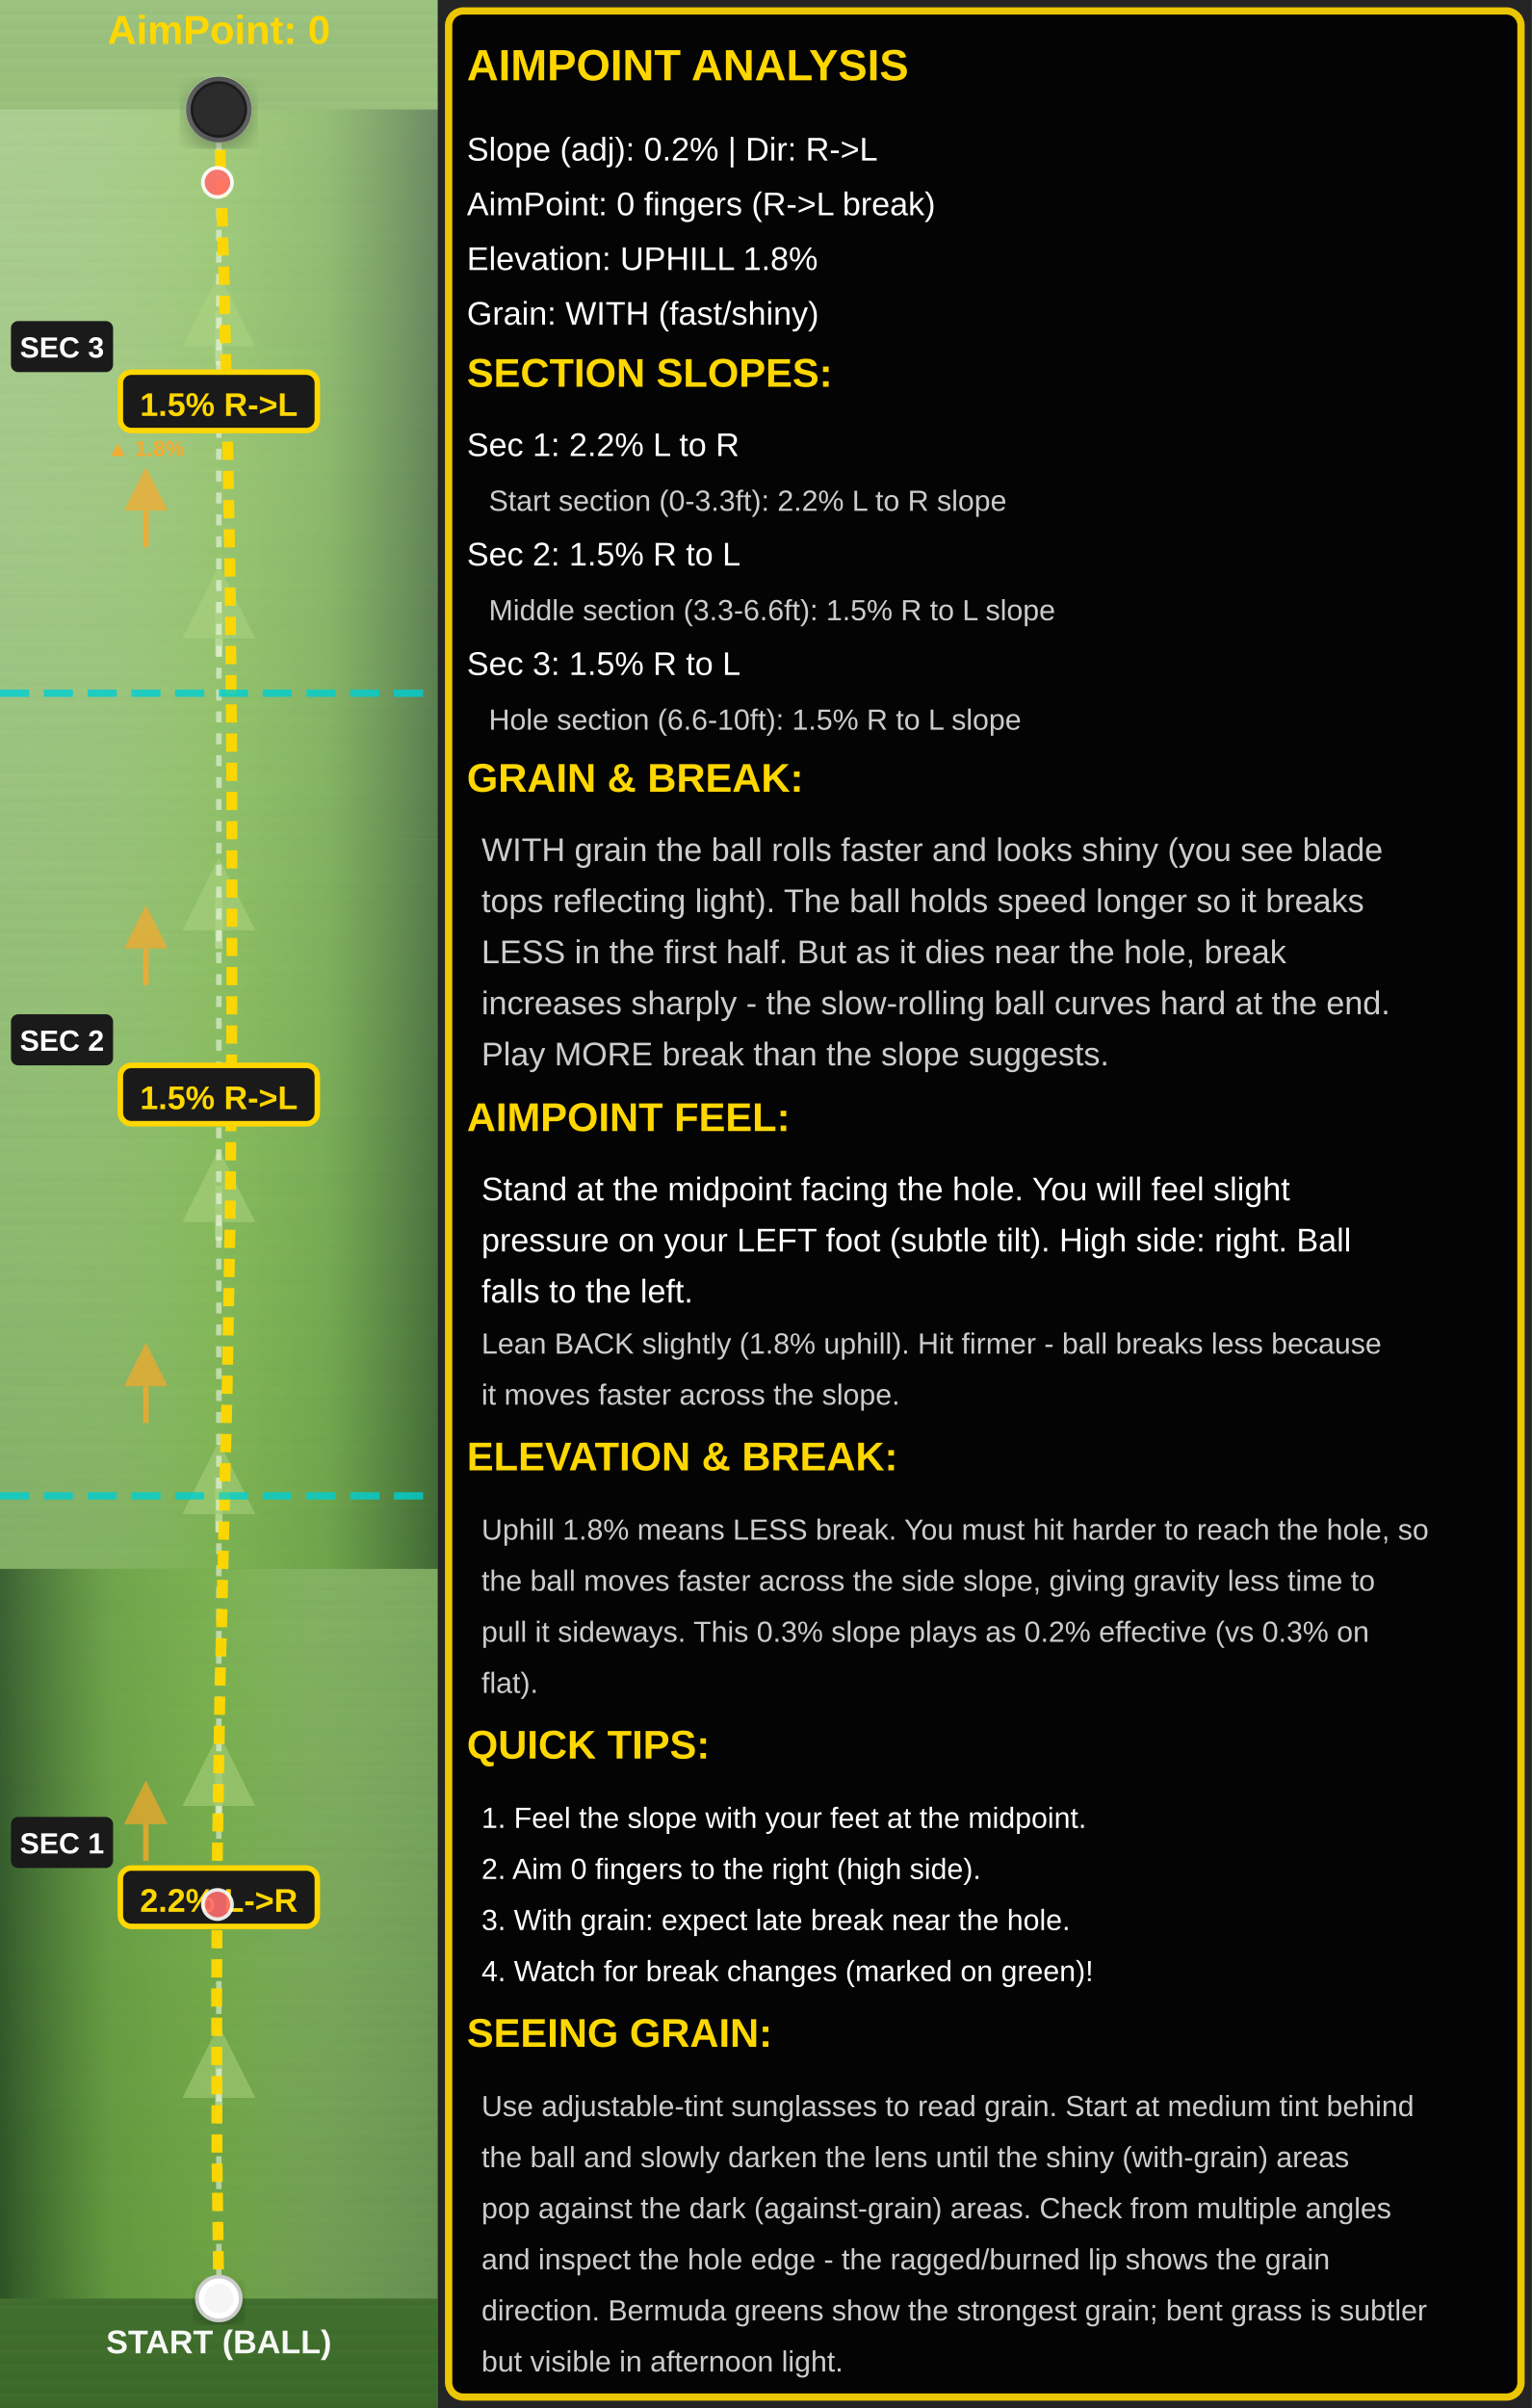
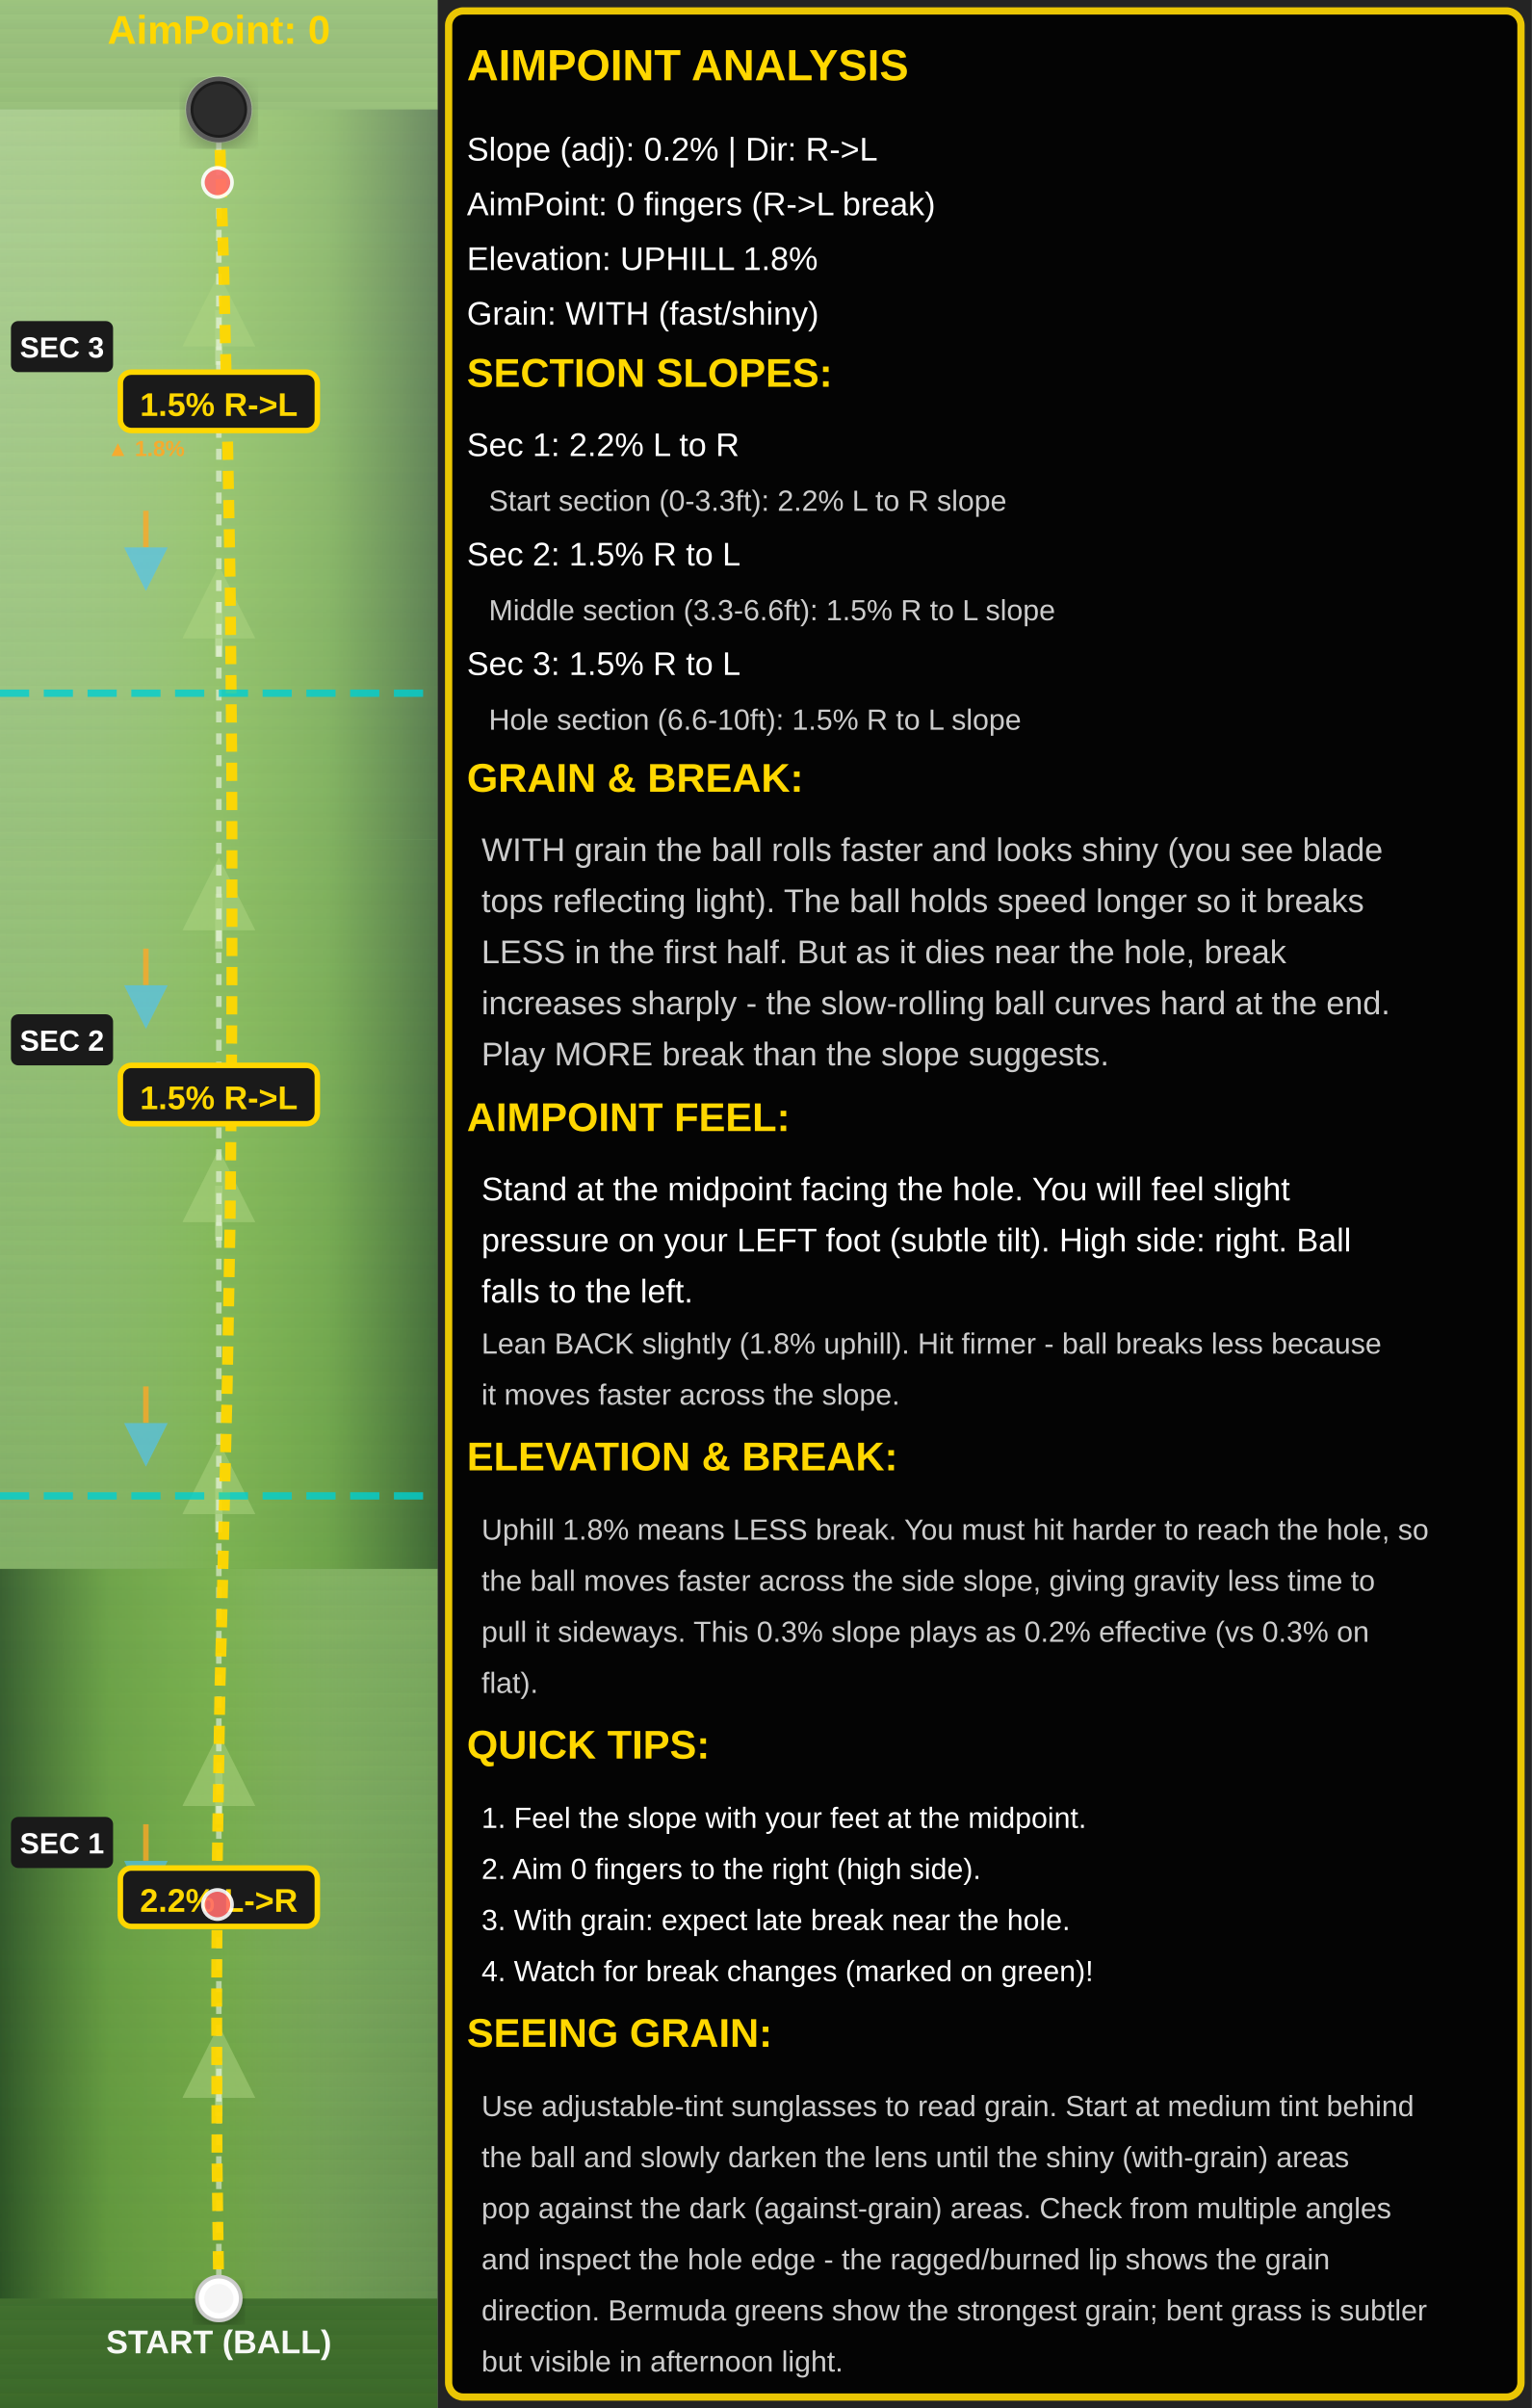
<svg xmlns="http://www.w3.org/2000/svg" width="420" height="660">
  <defs>
    <linearGradient id="baseGreen" x1="0%" y1="0%" x2="0%" y2="100%">
      <stop offset="0%" style="stop-color:#689F38;stop-opacity:1" />
      <stop offset="50%" style="stop-color:#558B2F;stop-opacity:1" />
      <stop offset="100%" style="stop-color:#4A7C27;stop-opacity:1" />
    </linearGradient>
    <linearGradient id="grainGradient" x1="0%" y1="0%" x2="0%" y2="100%">
      <stop offset="0%" style="stop-color:#E8F5E9;stop-opacity:0.6" />
      <stop offset="30%" style="stop-color:#C8E6C9;stop-opacity:0.5" />
      <stop offset="60%" style="stop-color:#A5D6A7;stop-opacity:0.35" />
      <stop offset="100%" style="stop-color:#81C784;stop-opacity:0.2" />
    </linearGradient>
    <linearGradient id="elevationGradient" x1="0%" y1="0%" x2="0%" y2="100%">
      <stop offset="0%" style="stop-color:#AED581;stop-opacity:0.24" />
      <stop offset="50%" style="stop-color:#689F38;stop-opacity:0.52" />
      <stop offset="100%" style="stop-color:#1B3D14;stop-opacity:0.80" />
    </linearGradient>
    <linearGradient id="breakGradientSec1" x1="0%" y1="0%" x2="100%" y2="0%">
      <stop offset="0%" style="stop-color:#1B3D14;stop-opacity:0.888" />
      <stop offset="25%" style="stop-color:#689F38;stop-opacity:0.737" />
      <stop offset="50%" style="stop-color:#8BC34A;stop-opacity:0.586" />
      <stop offset="75%" style="stop-color:#AED581;stop-opacity:0.435" />
      <stop offset="100%" style="stop-color:#C5E1A5;stop-opacity:0.284" />
    </linearGradient>
    <linearGradient id="breakGradientSec2" x1="0%" y1="0%" x2="100%" y2="0%">
      <stop offset="0%" style="stop-color:#C5E1A5;stop-opacity:0.358" />
      <stop offset="25%" style="stop-color:#AED581;stop-opacity:0.444" />
      <stop offset="50%" style="stop-color:#8BC34A;stop-opacity:0.574" />
      <stop offset="75%" style="stop-color:#689F38;stop-opacity:0.682" />
      <stop offset="100%" style="stop-color:#1B3D14;stop-opacity:0.79" />
    </linearGradient>
    <linearGradient id="breakGradientSec3" x1="0%" y1="0%" x2="100%" y2="0%">
      <stop offset="0%" style="stop-color:#C5E1A5;stop-opacity:0.358" />
      <stop offset="25%" style="stop-color:#AED581;stop-opacity:0.444" />
      <stop offset="50%" style="stop-color:#8BC34A;stop-opacity:0.574" />
      <stop offset="75%" style="stop-color:#689F38;stop-opacity:0.682" />
      <stop offset="100%" style="stop-color:#1B3D14;stop-opacity:0.79" />
    </linearGradient>
    <linearGradient id="holeGrainGradient" x1="50%" y1="0%" x2="50%" y2="100%">
      <stop offset="0%" style="stop-color:#FFFFFF;stop-opacity:0.3" />
      <stop offset="50%" style="stop-color:#CCCCCC;stop-opacity:0.5" />
      <stop offset="100%" style="stop-color:#999999;stop-opacity:0.6" />
    </linearGradient>
    <filter id="shadow">
      <feDropShadow dx="0" dy="2" stdDeviation="3" flood-opacity="0.3" />
    </filter>
    <marker id="arrowhead-grain" markerWidth="10" markerHeight="10" refX="5" refY="5" orient="auto">
      <polygon points="0,0 10,5 0,10" fill="#AED581" opacity="0.7" />
    </marker>
    <marker id="arrowhead-elev-up" markerWidth="8" markerHeight="8" refX="4" refY="8" orient="0">
      <polygon points="4,0 8,8 0,8" fill="#FFA726" opacity="0.85" />
    </marker>
    <marker id="arrowhead-elev-down" markerWidth="8" markerHeight="8" refX="4" refY="0" orient="0">
      <polygon points="0,0 8,0 4,8" fill="#4FC3F7" opacity="0.85" />
    </marker>
    <pattern id="grassTexture" x="0" y="0" width="4" height="4" patternUnits="userSpaceOnUse">
      <rect width="4" height="4" fill="url(#baseGreen)" opacity="0.95" />
      <line x1="0" y1="2" x2="4" y2="2" stroke="#5A9B3F" stroke-width="0.5" opacity="0.3" />
    </pattern>
  </defs>
  <rect width="120" height="660" fill="url(#baseGreen)" />
  <rect width="120" height="660" fill="url(#grassTexture)" opacity="0.3" />
  <rect width="120" height="660" fill="url(#elevationGradient)" opacity="0.7" />
  <rect x="0" y="430.0" width="120" height="200.0" fill="url(#breakGradientSec1)" opacity="1.0" />
  <rect x="0" y="230.0" width="120" height="200.0" fill="url(#breakGradientSec2)" opacity="1.0" />
  <rect x="0" y="30" width="120" height="200.0" fill="url(#breakGradientSec3)" opacity="1.0" />
  <rect width="120" height="660" fill="url(#grainGradient)" opacity="0.6" />
  <line x1="60.0" y1="100" x2="60.0" y2="85" stroke="#C5E1A5" stroke-width="2" opacity="0.7" marker-end="url(#arrowhead-grain)" />
  <line x1="60.0" y1="180" x2="60.0" y2="165" stroke="#C5E1A5" stroke-width="2" opacity="0.7" marker-end="url(#arrowhead-grain)" />
  <line x1="60.0" y1="260" x2="60.0" y2="245" stroke="#C5E1A5" stroke-width="2" opacity="0.7" marker-end="url(#arrowhead-grain)" />
  <line x1="60.0" y1="340" x2="60.0" y2="325" stroke="#C5E1A5" stroke-width="2" opacity="0.7" marker-end="url(#arrowhead-grain)" />
  <line x1="60.0" y1="420" x2="60.0" y2="405" stroke="#C5E1A5" stroke-width="2" opacity="0.7" marker-end="url(#arrowhead-grain)" />
  <line x1="60.0" y1="500" x2="60.0" y2="485" stroke="#C5E1A5" stroke-width="2" opacity="0.7" marker-end="url(#arrowhead-grain)" />
  <line x1="60.0" y1="580" x2="60.0" y2="565" stroke="#C5E1A5" stroke-width="2" opacity="0.7" marker-end="url(#arrowhead-grain)" />
-   <line x1="40.0" y1="150" x2="40.0" y2="140" stroke="#FFA726" stroke-width="1.5" opacity="0.77" marker-end="url(#arrowhead-elev-up)" />
-   <line x1="40.0" y1="270" x2="40.0" y2="260" stroke="#FFA726" stroke-width="1.5" opacity="0.77" marker-end="url(#arrowhead-elev-up)" />
-   <line x1="40.0" y1="390" x2="40.0" y2="380" stroke="#FFA726" stroke-width="1.5" opacity="0.77" marker-end="url(#arrowhead-elev-up)" />
-   <line x1="40.0" y1="510" x2="40.0" y2="500" stroke="#FFA726" stroke-width="1.5" opacity="0.77" marker-end="url(#arrowhead-elev-up)" />
+   <line x1="40.0" y1="140" x2="40.0" y2="150" stroke="#FFA726" stroke-width="1.5" opacity="0.77" marker-end="url(#arrowhead-elev-down)" />
+   <line x1="40.0" y1="260" x2="40.0" y2="270" stroke="#FFA726" stroke-width="1.5" opacity="0.77" marker-end="url(#arrowhead-elev-down)" />
+   <line x1="40.0" y1="380" x2="40.0" y2="390" stroke="#FFA726" stroke-width="1.5" opacity="0.77" marker-end="url(#arrowhead-elev-down)" />
+   <line x1="40.0" y1="500" x2="40.0" y2="510" stroke="#FFA726" stroke-width="1.5" opacity="0.77" marker-end="url(#arrowhead-elev-down)" />
  <text x="40.0" y="125" font-family="Arial, sans-serif" font-size="6" fill="#FFA726" text-anchor="middle" font-weight="bold" opacity="0.9">▲ 1.8%</text>
  <line x1="60.0" y1="630" x2="60.0" y2="30.0" stroke="#FFFFFF" stroke-width="1.5" stroke-dasharray="3,3" opacity="0.5" />
  <path d="M 60.0 630.0 C 59.8 617.5, 59.7 604.6, 59.5 592.0 C 59.5 577.0, 59.4 561.5, 59.4 546.5 C 59.5 533.9, 59.5 521.0, 59.6 508.5 C 59.8 493.4, 60.1 477.9, 60.3 462.9 C 60.7 447.9, 61.1 432.4, 61.4 417.3 C 61.7 404.8, 62.0 391.9, 62.3 379.4 C 62.6 364.3, 62.8 348.8, 63.1 333.8 C 63.2 318.8, 63.4 303.3, 63.5 288.2 C 63.6 275.7, 63.6 262.8, 63.6 250.3 C 63.6 235.2, 63.6 219.7, 63.5 204.7 C 63.4 189.6, 63.2 174.2, 63.1 159.1 C 62.9 146.6, 62.6 133.7, 62.4 121.1 C 62.1 106.1, 61.7 90.6, 61.4 75.6 C 60.9 60.5, 60.5 45.0, 60.0 30.0" stroke="#FFD700" stroke-width="3" fill="none" stroke-dasharray="5,3" opacity="0.95" />
  <line x1="0" y1="410.0" x2="120" y2="410.0" stroke="#00CED1" stroke-width="2" opacity="0.8" stroke-dasharray="8,4" />
  <line x1="0" y1="190.0" x2="120" y2="190.0" stroke="#00CED1" stroke-width="2" opacity="0.8" stroke-dasharray="8,4" />
  <rect x="3" y="498.0" width="28" height="14" fill="#1A1A1A" rx="2" />
  <text x="17" y="508.0" font-family="Arial, sans-serif" font-size="8" fill="#FFFFFF" text-anchor="middle" font-weight="bold">SEC 1</text>
  <rect x="33.0" y="512.0" width="54" height="16" fill="#1A1A1A" rx="3" stroke="#FFD700" stroke-width="1.5" />
  <text x="60.0" y="524.0" font-family="Arial, sans-serif" font-size="9" fill="#FFD700" text-anchor="middle" font-weight="bold">2.2% L-&gt;R</text>
  <rect x="3" y="278.0" width="28" height="14" fill="#1A1A1A" rx="2" />
  <text x="17" y="288.0" font-family="Arial, sans-serif" font-size="8" fill="#FFFFFF" text-anchor="middle" font-weight="bold">SEC 2</text>
  <rect x="33.0" y="292.0" width="54" height="16" fill="#1A1A1A" rx="3" stroke="#FFD700" stroke-width="1.5" />
  <text x="60.0" y="304.0" font-family="Arial, sans-serif" font-size="9" fill="#FFD700" text-anchor="middle" font-weight="bold">1.5% R-&gt;L</text>
  <rect x="3" y="88.0" width="28" height="14" fill="#1A1A1A" rx="2" />
  <text x="17" y="98.0" font-family="Arial, sans-serif" font-size="8" fill="#FFFFFF" text-anchor="middle" font-weight="bold">SEC 3</text>
  <rect x="33.0" y="102.0" width="54" height="16" fill="#1A1A1A" rx="3" stroke="#FFD700" stroke-width="1.5" />
  <text x="60.0" y="114.0" font-family="Arial, sans-serif" font-size="9" fill="#FFD700" text-anchor="middle" font-weight="bold">1.5% R-&gt;L</text>
  <circle cx="59.614" cy="522" r="4" fill="#FF6B6B" opacity="0.9" stroke="#FFFFFF" stroke-width="1" />
  <circle cx="59.614" cy="50" r="4" fill="#FF6B6B" opacity="0.9" stroke="#FFFFFF" stroke-width="1" />
  <text x="60.0" y="12" font-family="Arial, sans-serif" font-size="11" fill="#FFD700" text-anchor="middle" font-weight="bold">AimPoint: 0</text>
  <circle cx="60.0" cy="30.0" r="9" fill="#1A1A1A" filter="url(#shadow)" />
  <circle cx="60.0" cy="30.0" r="7" fill="#2C2C2C" />
  <circle cx="60.0" cy="30.0" r="8.5" fill="none" stroke="url(#holeGrainGradient)" stroke-width="1.5" opacity="0.8" />
  <circle cx="60.0" cy="630" r="6" fill="#FFFFFF" stroke="#CCCCCC" stroke-width="1" filter="url(#shadow)" />
  <circle cx="60.0" cy="630" r="4" fill="#F5F5F5" />
  <text x="60.0" y="645" font-family="Arial, sans-serif" font-size="9" fill="#FFFFFF" text-anchor="middle" font-weight="bold" opacity="0.95">START (BALL)</text>
  <rect x="120" y="0" width="300" height="660" fill="#1A1A1A" opacity="0.95" />
  <rect x="123" y="3" width="294" height="654" fill="#000000" opacity="0.9" rx="4" stroke="#FFD700" stroke-width="2" />
  <text x="128" y="22" font-family="Arial, sans-serif" font-size="12" fill="#FFD700" font-weight="bold">AIMPOINT ANALYSIS</text>
  <text x="128" y="44" font-family="Arial, sans-serif" font-size="9" fill="#FFFFFF">Slope (adj): 0.2%  |  Dir: R-&gt;L</text>
  <text x="128" y="59" font-family="Arial, sans-serif" font-size="9" fill="#FFFFFF">AimPoint: 0 fingers (R-&gt;L break)</text>
  <text x="128" y="74" font-family="Arial, sans-serif" font-size="9" fill="#FFFFFF">Elevation: UPHILL 1.8%</text>
  <text x="128" y="89" font-family="Arial, sans-serif" font-size="9" fill="#FFFFFF">Grain: WITH (fast/shiny)</text>
  <text x="128" y="106" font-family="Arial, sans-serif" font-size="11" fill="#FFD700" font-weight="bold">SECTION SLOPES:</text>
  <text x="128" y="125" font-family="Arial, sans-serif" font-size="9" fill="#FFFFFF">Sec 1: 2.2% L to R</text>
  <text x="134" y="140" font-family="Arial, sans-serif" font-size="8" fill="#CCCCCC">Start section (0-3.3ft): 2.2% L to R slope</text>
  <text x="128" y="155" font-family="Arial, sans-serif" font-size="9" fill="#FFFFFF">Sec 2: 1.5% R to L</text>
  <text x="134" y="170" font-family="Arial, sans-serif" font-size="8" fill="#CCCCCC">Middle section (3.3-6.6ft): 1.5% R to L slope</text>
  <text x="128" y="185" font-family="Arial, sans-serif" font-size="9" fill="#FFFFFF">Sec 3: 1.5% R to L</text>
  <text x="134" y="200" font-family="Arial, sans-serif" font-size="8" fill="#CCCCCC">Hole section (6.6-10ft): 1.5% R to L slope</text>
  <text x="128" y="217" font-family="Arial, sans-serif" font-size="11" fill="#FFD700" font-weight="bold">GRAIN &amp; BREAK:</text>
  <text x="132" y="236" font-family="Arial, sans-serif" font-size="9" fill="#CCCCCC">WITH grain the ball rolls faster and looks shiny (you see blade</text>
  <text x="132" y="250" font-family="Arial, sans-serif" font-size="9" fill="#CCCCCC">tops reflecting light). The ball holds speed longer so it breaks</text>
  <text x="132" y="264" font-family="Arial, sans-serif" font-size="9" fill="#CCCCCC">LESS in the first half. But as it dies near the hole, break</text>
  <text x="132" y="278" font-family="Arial, sans-serif" font-size="9" fill="#CCCCCC">increases sharply - the slow-rolling ball curves hard at the end.</text>
  <text x="132" y="292" font-family="Arial, sans-serif" font-size="9" fill="#CCCCCC">Play MORE break than the slope suggests.</text>
  <text x="128" y="310" font-family="Arial, sans-serif" font-size="11" fill="#FFD700" font-weight="bold">AIMPOINT FEEL:</text>
  <text x="132" y="329" font-family="Arial, sans-serif" font-size="9" fill="#FFFFFF">Stand at the midpoint facing the hole. You will feel slight</text>
  <text x="132" y="343" font-family="Arial, sans-serif" font-size="9" fill="#FFFFFF">pressure on your LEFT foot (subtle tilt). High side: right. Ball</text>
  <text x="132" y="357" font-family="Arial, sans-serif" font-size="9" fill="#FFFFFF">falls to the left.</text>
  <text x="132" y="371" font-family="Arial, sans-serif" font-size="8" fill="#CCCCCC">Lean BACK slightly (1.8% uphill). Hit firmer - ball breaks less because</text>
  <text x="132" y="385" font-family="Arial, sans-serif" font-size="8" fill="#CCCCCC">it moves faster across the slope.</text>
  <text x="128" y="403" font-family="Arial, sans-serif" font-size="11" fill="#FFD700" font-weight="bold">ELEVATION &amp; BREAK:</text>
  <text x="132" y="422" font-family="Arial, sans-serif" font-size="8" fill="#CCCCCC">Uphill 1.8% means LESS break. You must hit harder to reach the hole, so</text>
  <text x="132" y="436" font-family="Arial, sans-serif" font-size="8" fill="#CCCCCC">the ball moves faster across the side slope, giving gravity less time to</text>
  <text x="132" y="450" font-family="Arial, sans-serif" font-size="8" fill="#CCCCCC">pull it sideways. This 0.3% slope plays as 0.2% effective (vs 0.3% on</text>
  <text x="132" y="464" font-family="Arial, sans-serif" font-size="8" fill="#CCCCCC">flat).</text>
  <text x="128" y="482" font-family="Arial, sans-serif" font-size="11" fill="#FFD700" font-weight="bold">QUICK TIPS:</text>
  <text x="132" y="501" font-family="Arial, sans-serif" font-size="8" fill="#FFFFFF">1. Feel the slope with your feet at the midpoint.</text>
  <text x="132" y="515" font-family="Arial, sans-serif" font-size="8" fill="#FFFFFF">2. Aim 0 fingers to the right (high side).</text>
  <text x="132" y="529" font-family="Arial, sans-serif" font-size="8" fill="#FFFFFF">3. With grain: expect late break near the hole.</text>
  <text x="132" y="543" font-family="Arial, sans-serif" font-size="8" fill="#FFFFFF">4. Watch for break changes (marked on green)!</text>
  <text x="128" y="561" font-family="Arial, sans-serif" font-size="11" fill="#FFD700" font-weight="bold">SEEING GRAIN:</text>
  <text x="132" y="580" font-family="Arial, sans-serif" font-size="8" fill="#CCCCCC">Use adjustable-tint sunglasses to read grain. Start at medium tint behind</text>
  <text x="132" y="594" font-family="Arial, sans-serif" font-size="8" fill="#CCCCCC">the ball and slowly darken the lens until the shiny (with-grain) areas</text>
  <text x="132" y="608" font-family="Arial, sans-serif" font-size="8" fill="#CCCCCC">pop against the dark (against-grain) areas. Check from multiple angles</text>
  <text x="132" y="622" font-family="Arial, sans-serif" font-size="8" fill="#CCCCCC">and inspect the hole edge - the ragged/burned lip shows the grain</text>
  <text x="132" y="636" font-family="Arial, sans-serif" font-size="8" fill="#CCCCCC">direction. Bermuda greens show the strongest grain; bent grass is subtler</text>
  <text x="132" y="650" font-family="Arial, sans-serif" font-size="8" fill="#CCCCCC">but visible in afternoon light.</text>
</svg>
